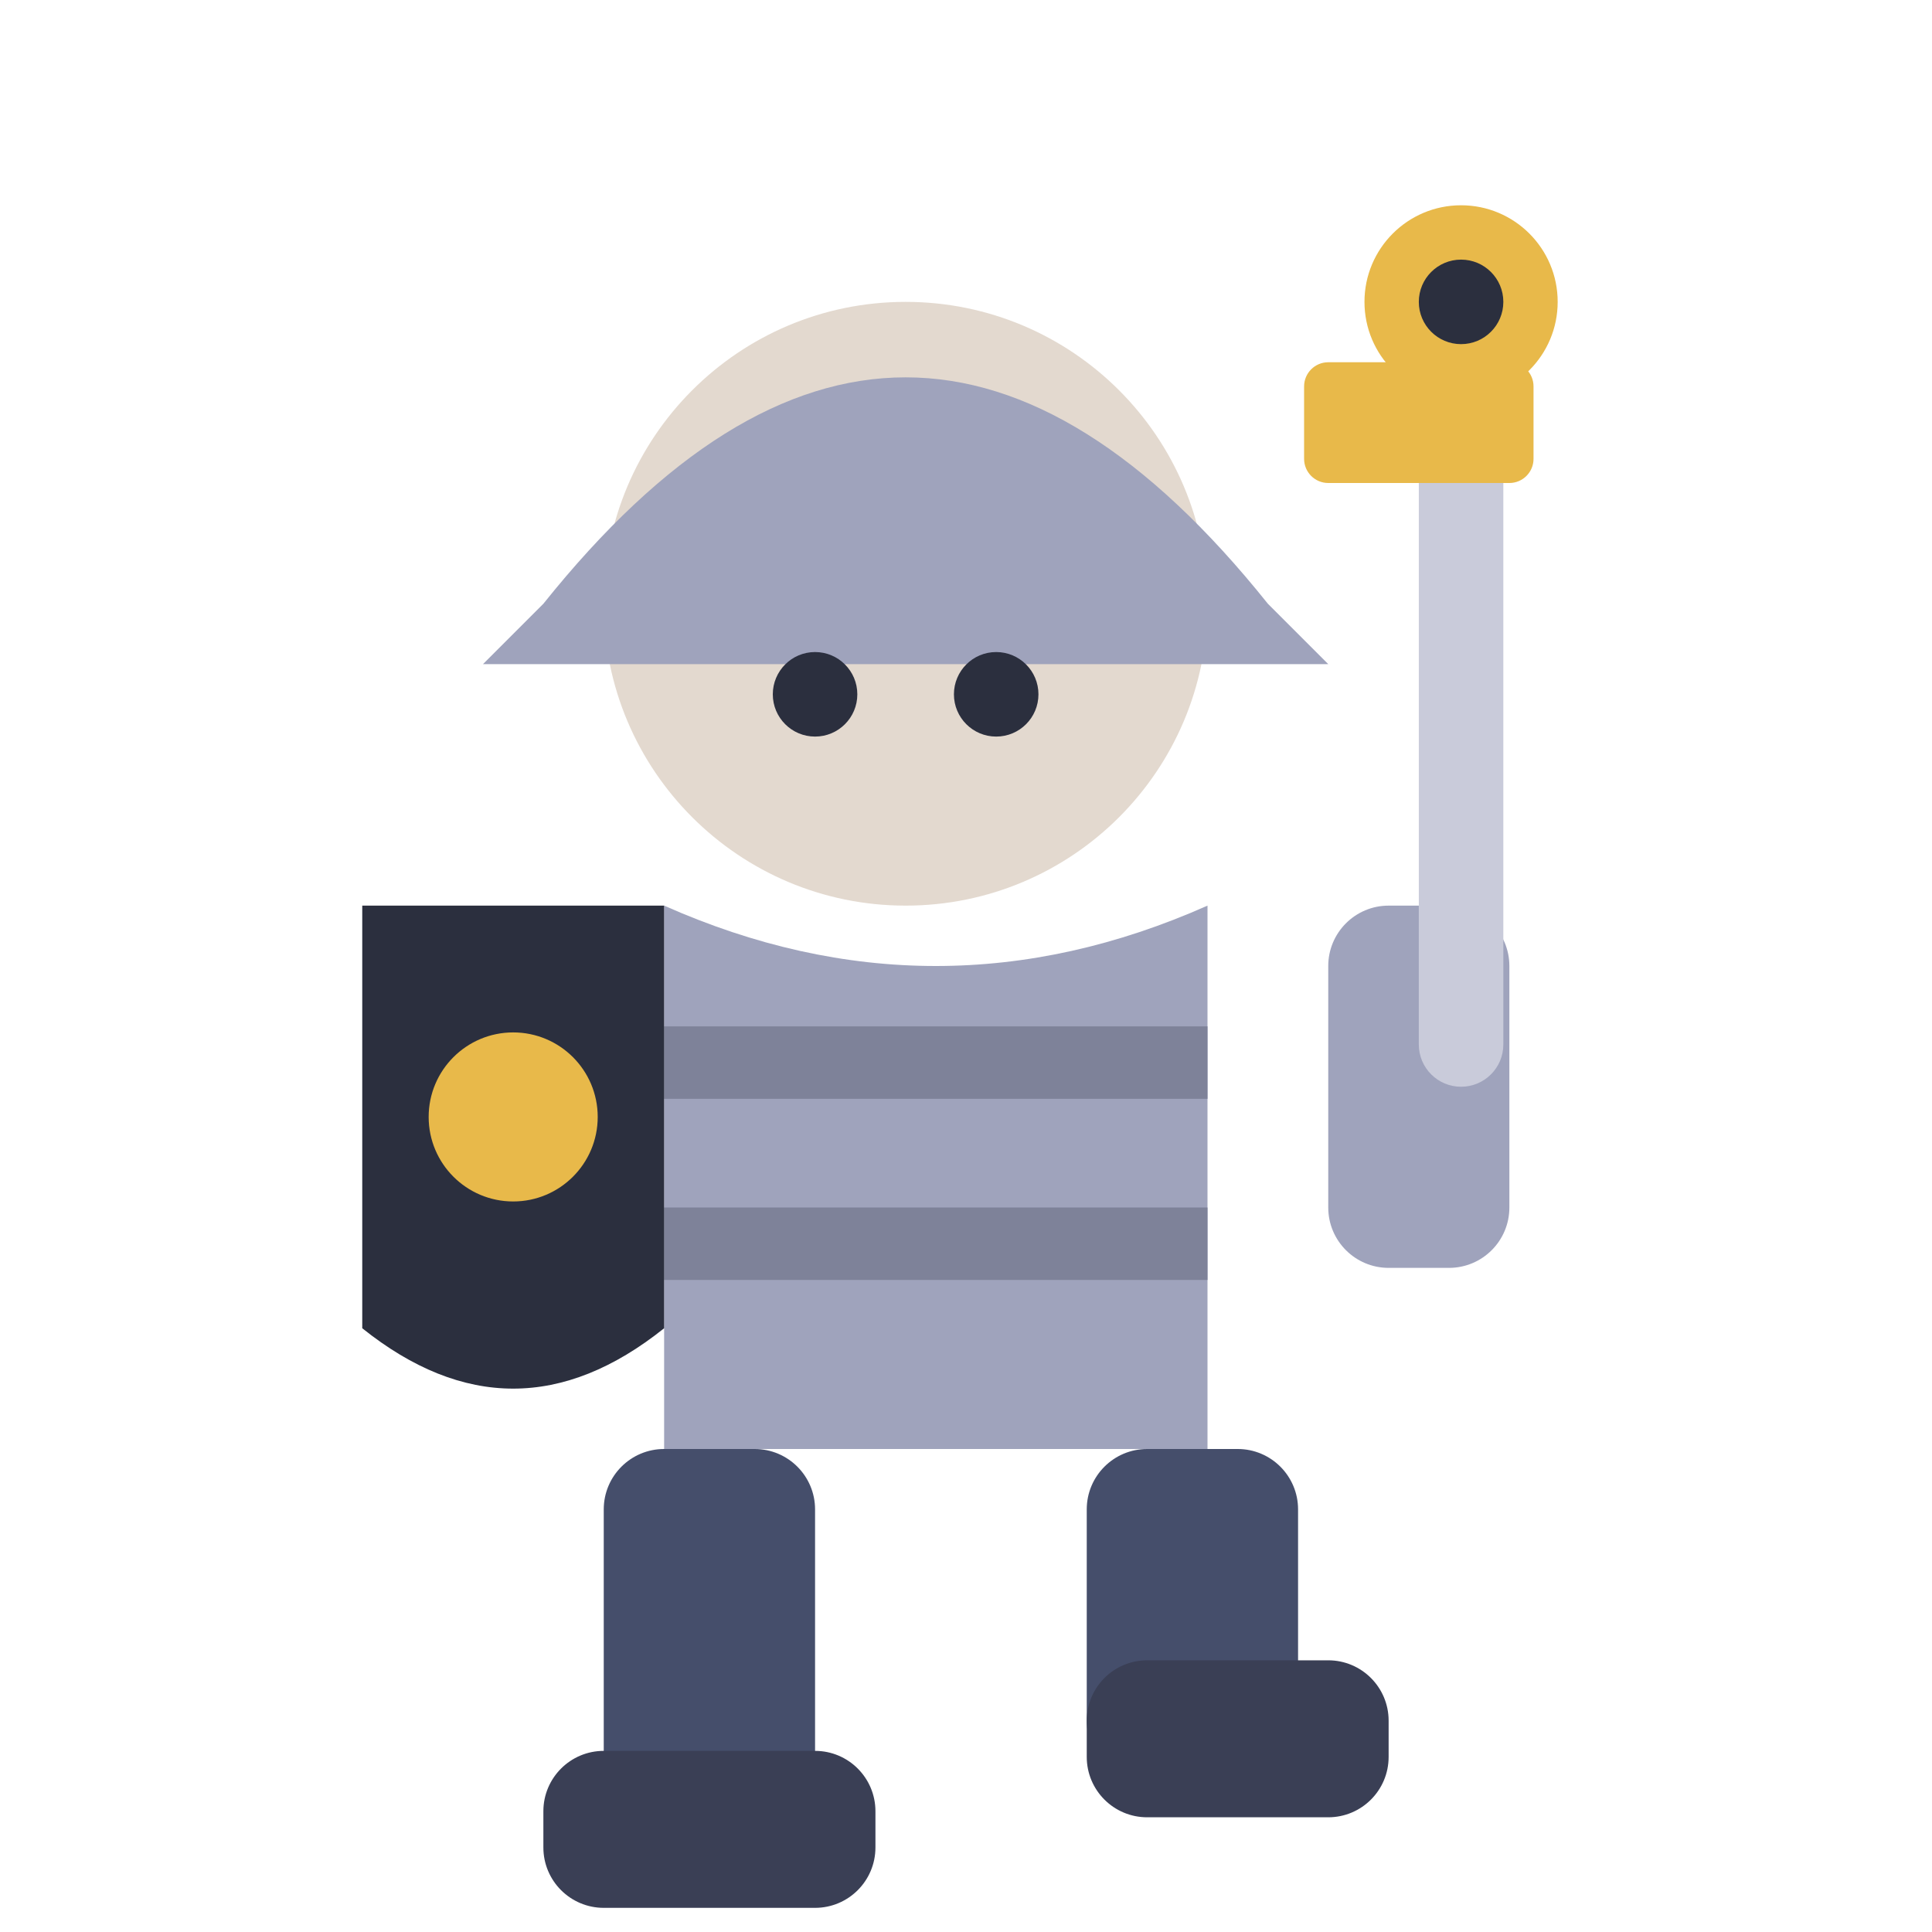
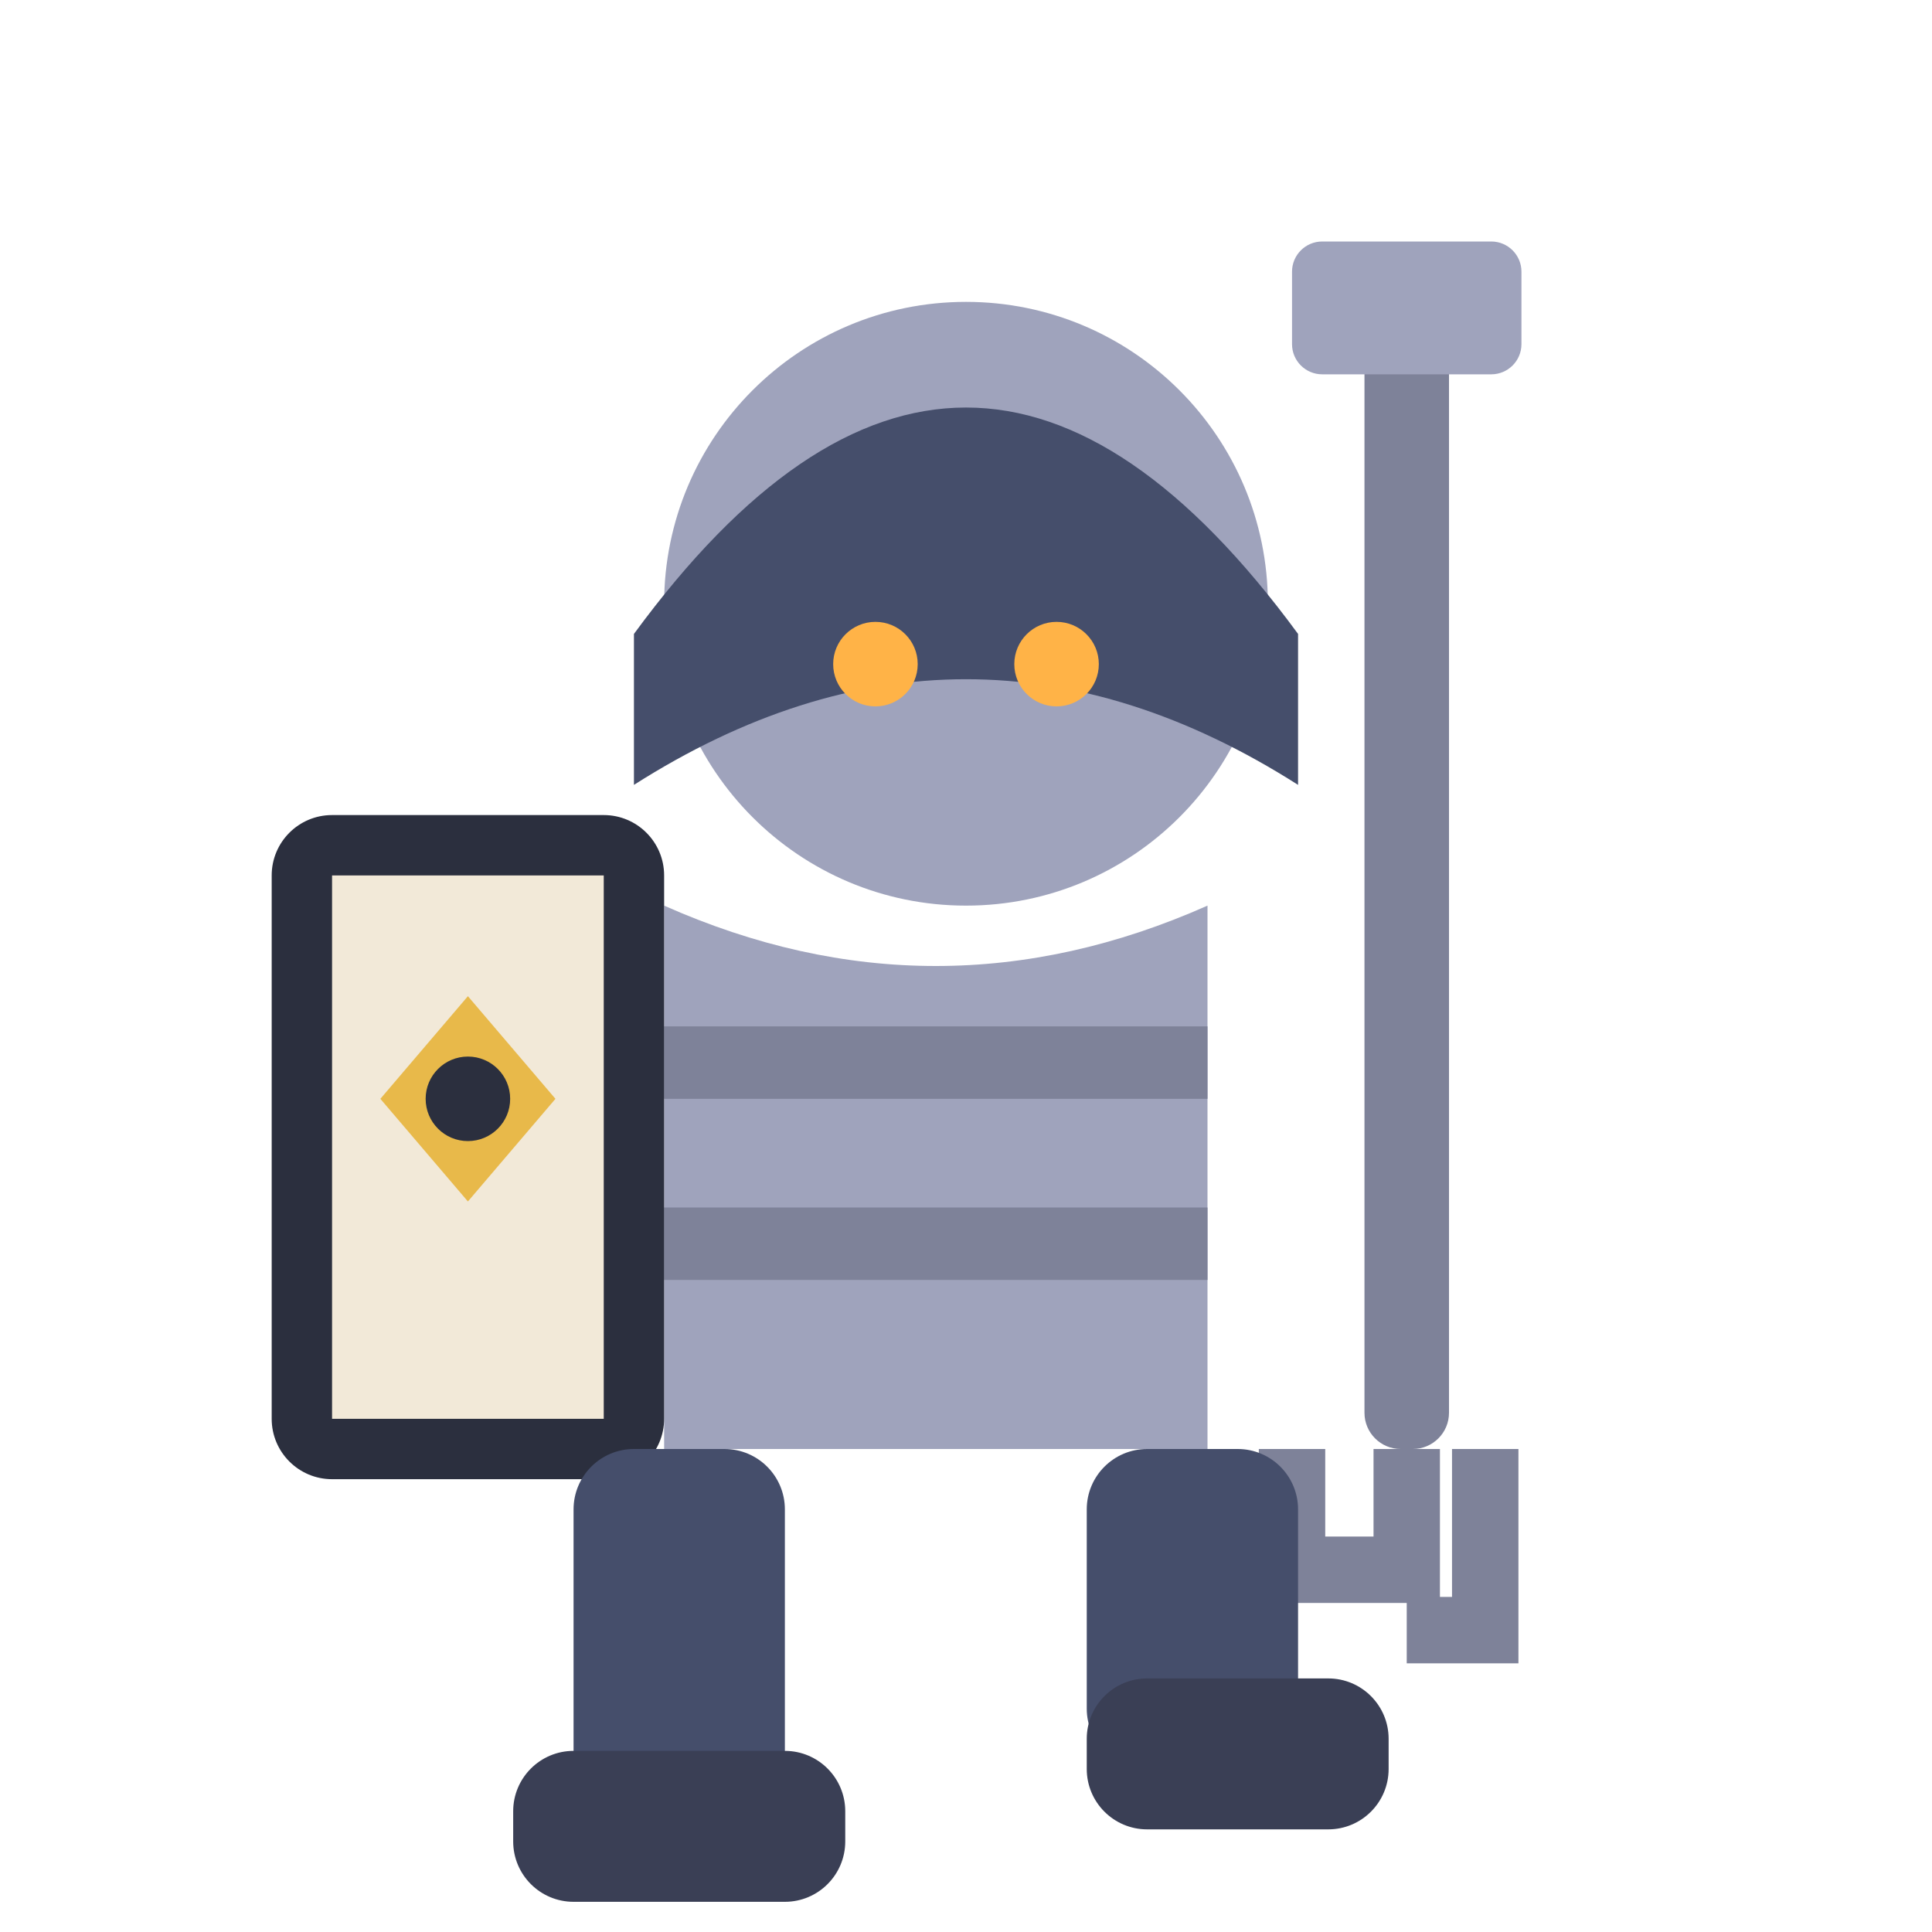
<svg xmlns="http://www.w3.org/2000/svg" viewBox="0 0 32 32">
-   <circle cx="15" cy="10" r="5" fill="#E3D9CF" />
-   <path d="M9,10 Q15,2.5 21,10 L22,11 L8,11 Z" fill="#9FA3BC" />
-   <circle cx="13.5" cy="11.5" r="0.7" fill="#2B2F3E" />
-   <circle cx="16.5" cy="11.5" r="0.7" fill="#2B2F3E" />
+   <circle cx="16" cy="10" r="5" fill="#9FA3BC" />
+   <path d="M10.5,10.5 Q16,3 21.5,10.5 L21.5,13 Q16,9.5 10.5,13 Z" fill="#454E6B" />
+   <circle cx="14.5" cy="11" r="0.7" fill="#FFB347" />
+   <circle cx="17.5" cy="11" r="0.7" fill="#FFB347" />
  <path d="M11,15 L11,24 L20,24 L20,15 Q15.5,17 11,15 Z" fill="#9FA3BC" />
  <rect x="11" y="17" width="9" height="1.2" fill="#7E8299" />
  <rect x="11" y="20" width="9" height="1.2" fill="#7E8299" />
-   <path d="M6,15 L11,15 L11,22 Q8.5,24 6,22 Z" fill="#2B2F3E" />
-   <circle cx="8.5" cy="18.5" r="1.4" fill="#E8B94A" />
-   <rect x="22" y="15" width="3" height="6" rx="1" fill="#9FA3BC" />
-   <rect x="23.5" y="6" width="1.4" height="12" rx="0.7" fill="#C9CBDA" />
-   <rect x="21.6" y="6" width="3.8" height="2" rx="0.4" fill="#E8B94A" />
-   <circle cx="24.2" cy="5" r="1.6" fill="#E8B94A" />
-   <circle cx="24.2" cy="5" r="0.7" fill="#2B2F3E" />
-   <rect x="10" y="24" width="3.5" height="7" rx="1" fill="#454E6B" />
-   <rect x="18" y="24" width="3.5" height="5.5" rx="1" fill="#454E6B" />
-   <rect x="9" y="29" width="5.5" height="2.6" rx="1" fill="#3A3F55" />
-   <rect x="18" y="27.5" width="5" height="2.6" rx="1" fill="#3A3F55" />
+   <rect x="4.5" y="13.5" width="6.5" height="11" rx="1" fill="#2B2F3E" />
+   <rect x="5.5" y="14.5" width="4.5" height="9" fill="#F2E9D8" />
+   <path d="M7.75,16.5 L9.2,18.2 L7.75,19.9 L6.3,18.2 Z" fill="#E8B94A" />
+   <circle cx="7.75" cy="18.2" r="0.7" fill="#2B2F3E" />
+   <rect x="22.6" y="5" width="1.4" height="19" rx="0.6" fill="#7E8299" />
+   <rect x="21.4" y="4" width="3.8" height="2.2" rx="0.5" fill="#9FA3BC" />
+   <path d="M21.4,24 L21.4,26 L23.3,26 L23.3,24 M24.6,24 L24.6,27 L23.3,27" stroke="#7E8299" stroke-width="1.1" fill="none" />
+   <rect x="9.5" y="24" width="3.5" height="6.5" rx="1" fill="#454E6B" />
+   <rect x="18" y="24" width="3.5" height="5.3" rx="1" fill="#454E6B" />
+   <rect x="8.5" y="29" width="5.5" height="2.5" rx="1" fill="#3A3F55" />
+   <rect x="18" y="27.8" width="5" height="2.5" rx="1" fill="#3A3F55" />
</svg>
